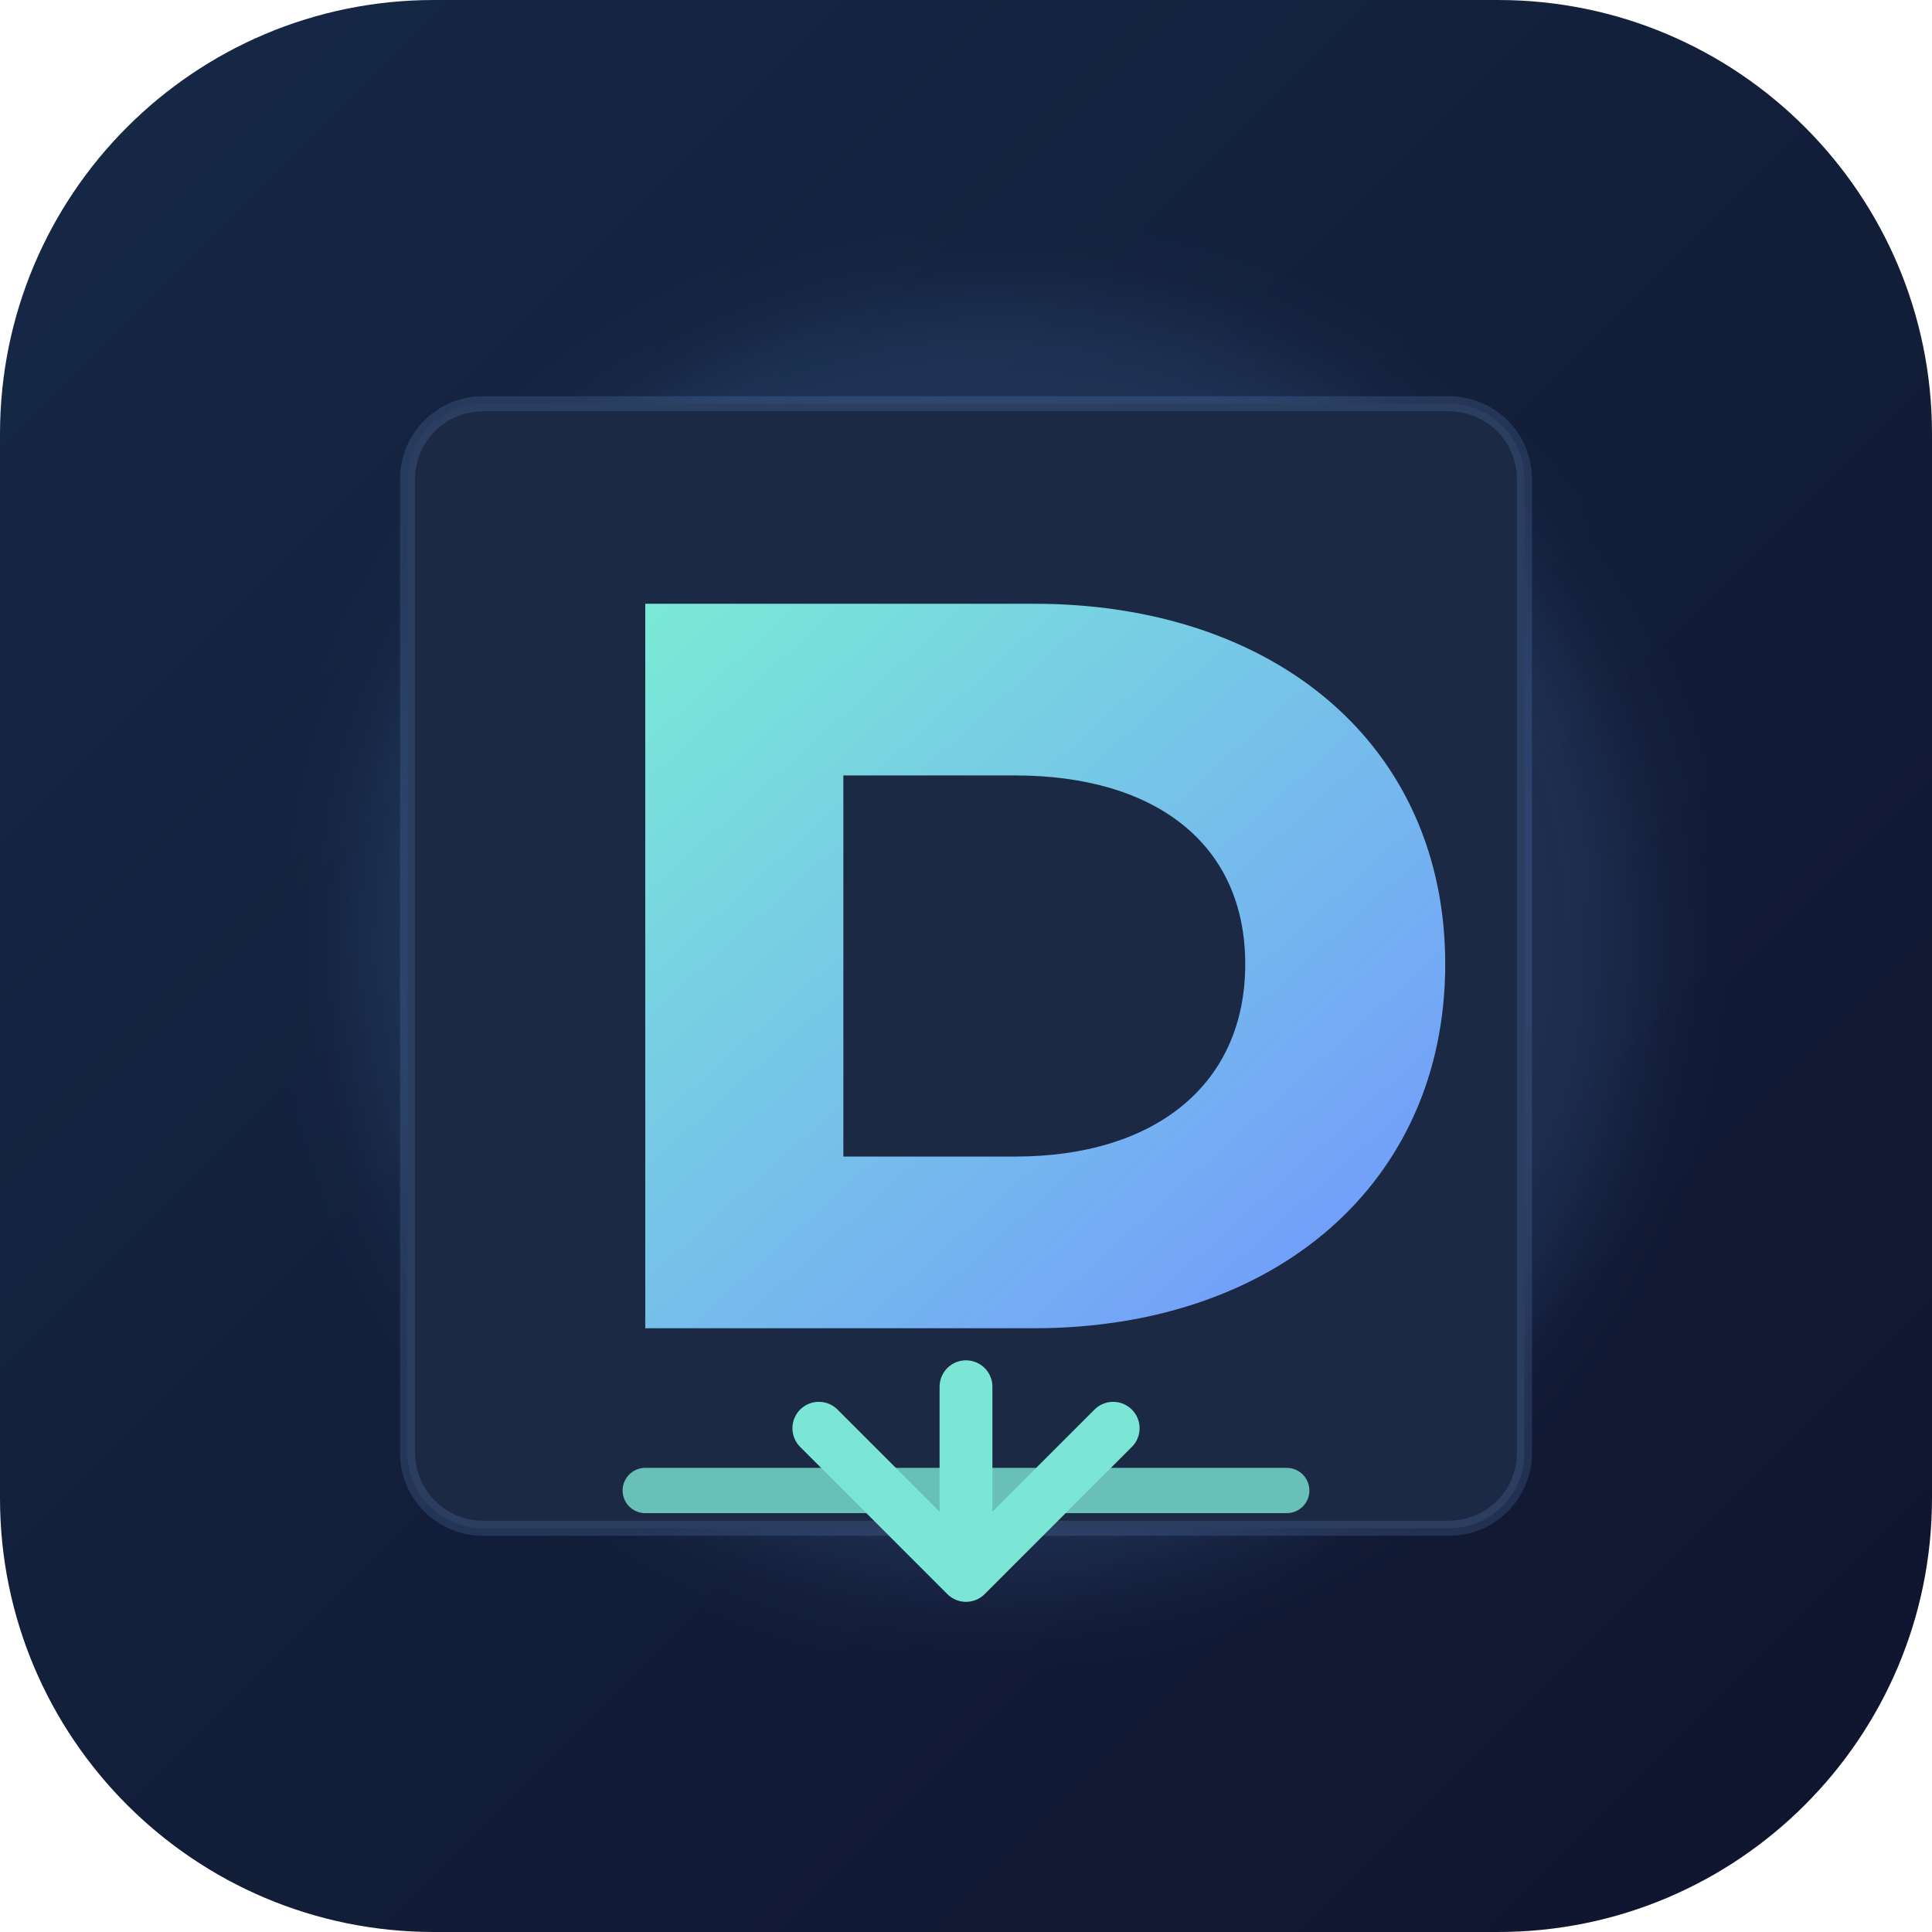
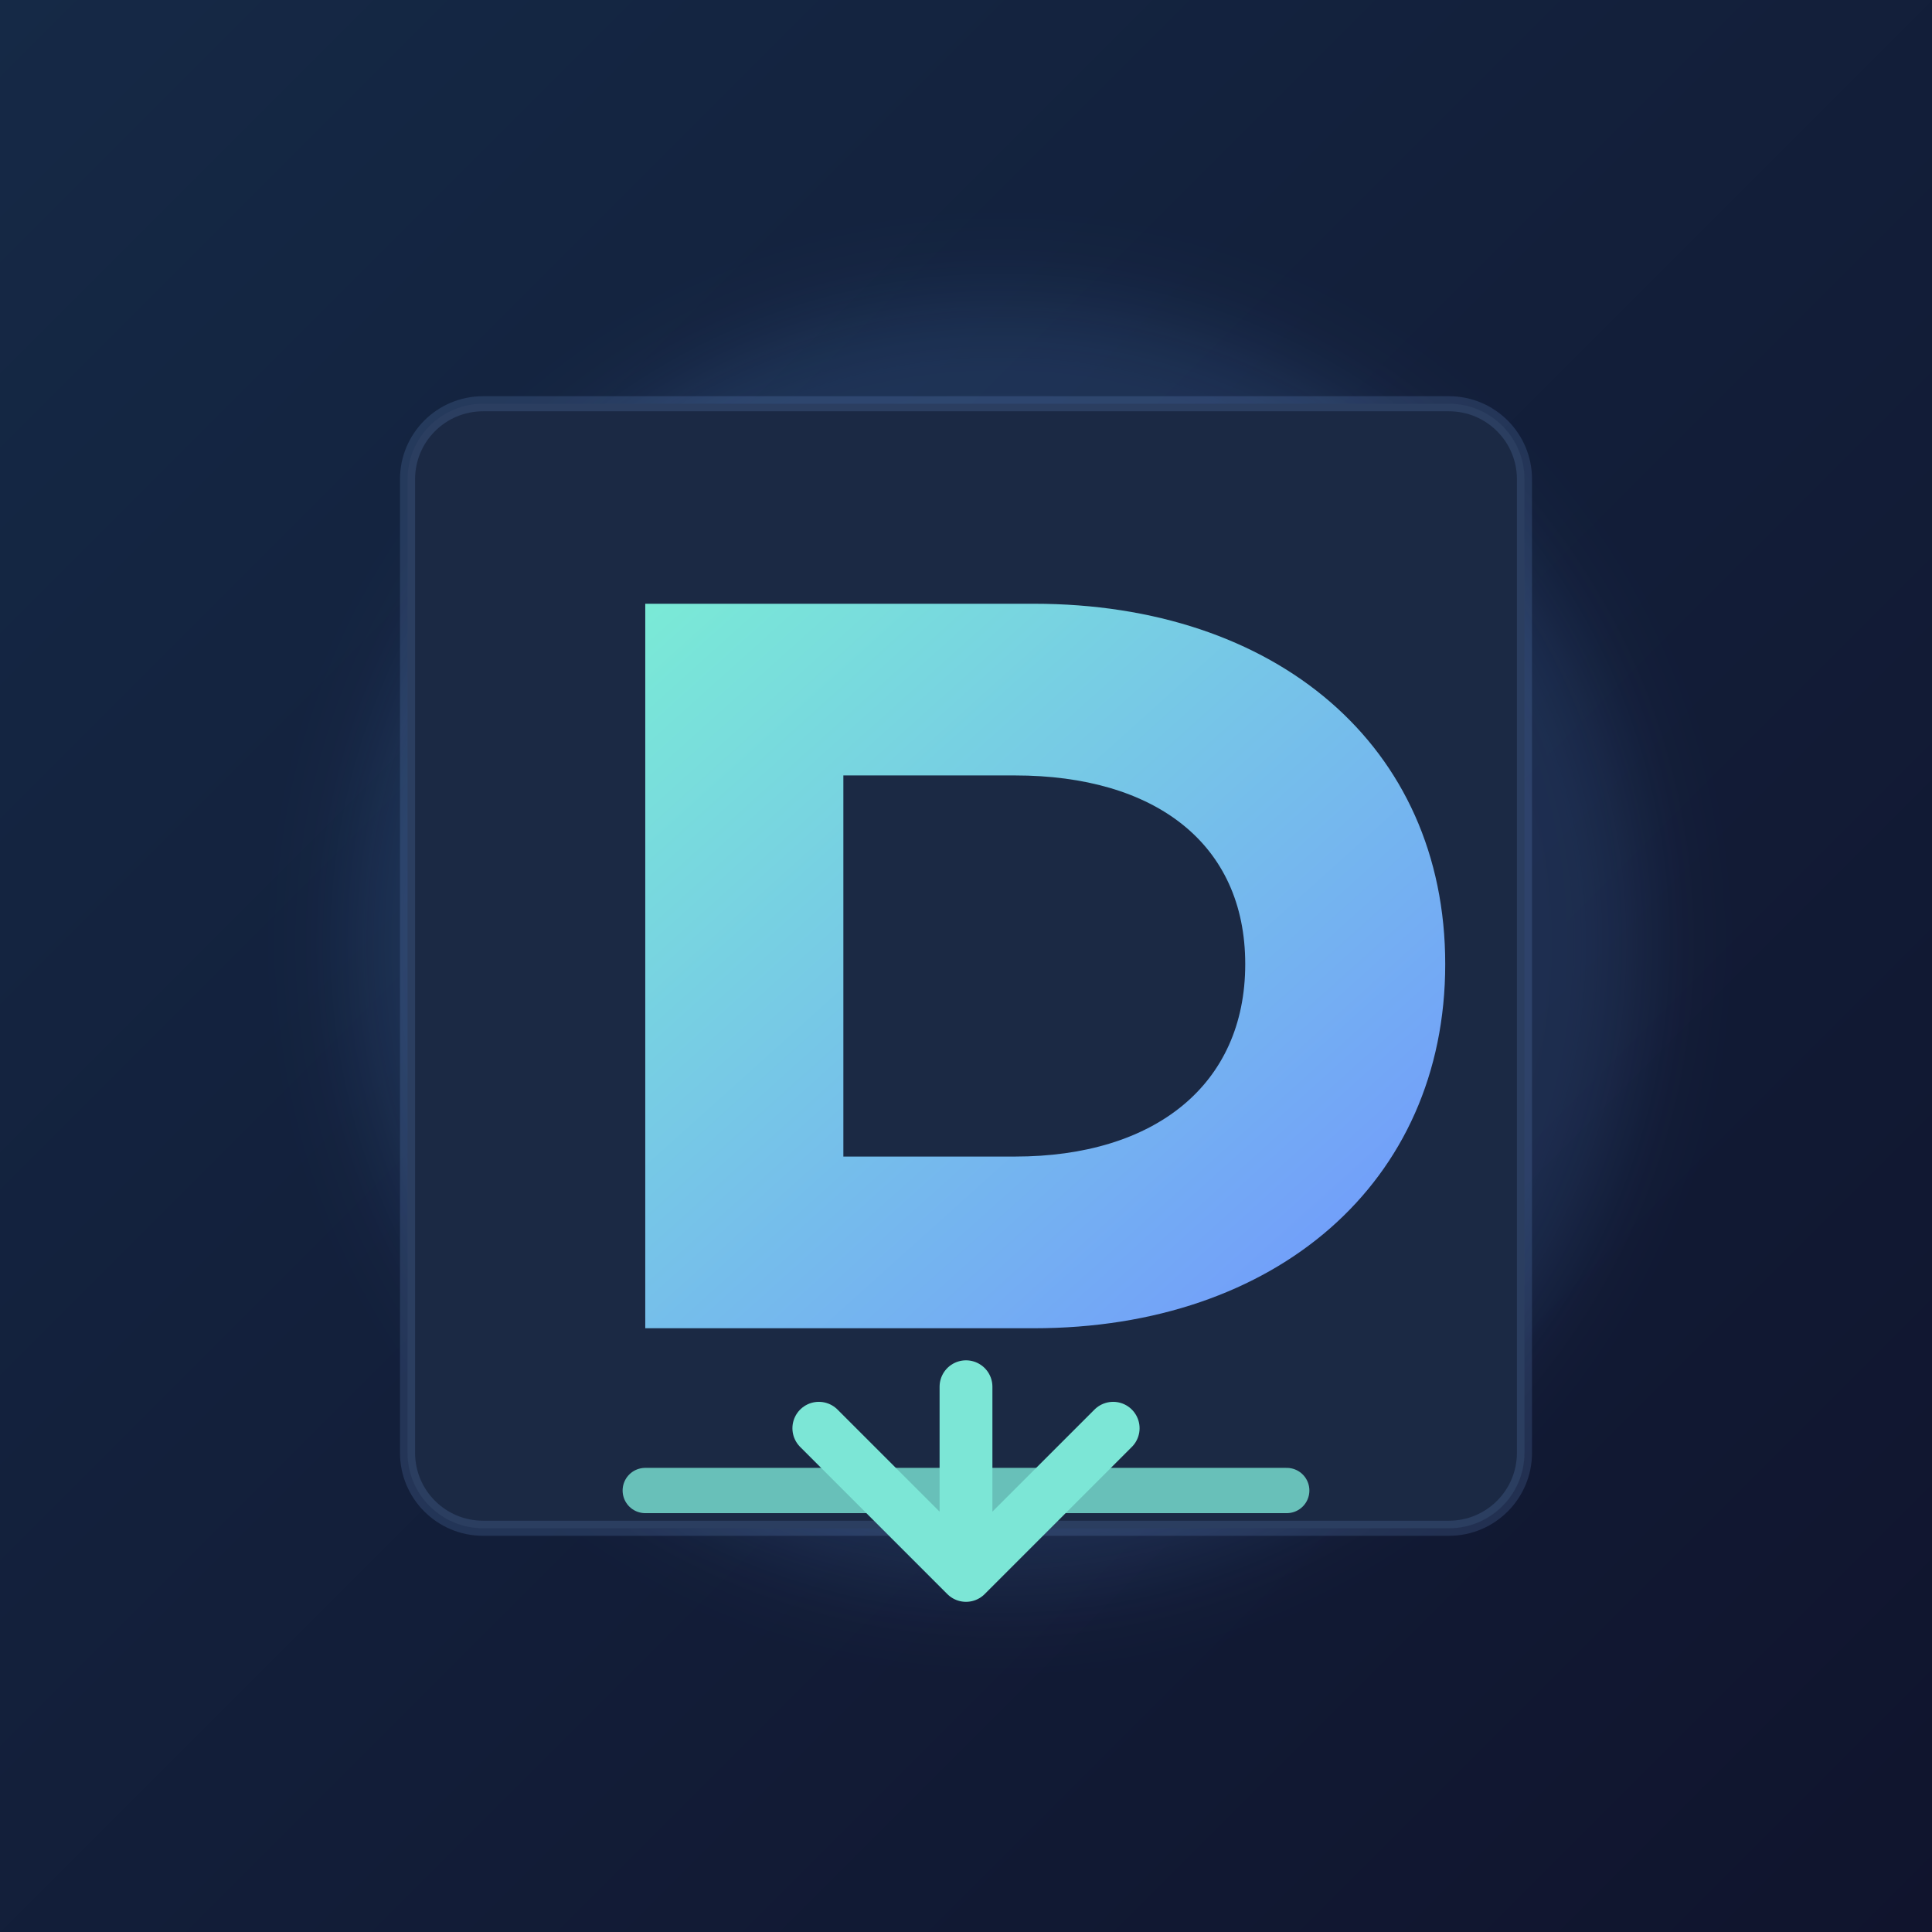
<svg xmlns="http://www.w3.org/2000/svg" width="1024" height="1024" viewBox="0 0 1024 1024">
  <defs>
    <linearGradient id="bg" x1="0" y1="0" x2="1" y2="1">
      <stop offset="0" stop-color="#152946" />
      <stop offset="1" stop-color="#10142d" />
    </linearGradient>
    <linearGradient id="mark" x1="0" y1="0" x2="1" y2="1">
      <stop offset="0" stop-color="#7aead6" />
      <stop offset="1" stop-color="#7194ff" />
    </linearGradient>
    <filter id="shadow" x="-30%" y="-30%" width="160%" height="160%">
      <feGaussianBlur stdDeviation="24" />
    </filter>
  </defs>
-   <rect width="1024" height="1024" rx="230" fill="url(#bg)" />
+   <rect width="1024" height="1024" fill="url(#bg)" />
  <circle cx="530" cy="500" r="340" fill="#6ba9ff" opacity=".13" filter="url(#shadow)" />
  <path d="M256 214h512a40 40 0 0 1 40 40v516a40 40 0 0 1-40 40H256a40 40 0 0 1-40-40V254a40 40 0 0 1 40-40Z" fill="#1b2944" stroke="#8bb7ff" stroke-opacity=".15" stroke-width="8" />
  <path d="M342 320h206c128 0 218 75 218 191S676 704 548 704H342V320Zm105 91v202h91c74 0 122-38 122-102s-48-100-122-100h-91Z" fill="url(#mark)" />
  <path d="M512 735v100m-78-78 78 78 78-78" fill="none" stroke="#7ce6d6" stroke-width="28" stroke-linecap="round" stroke-linejoin="round" />
  <path d="M342 790h340" stroke="#7ce6d6" stroke-width="24" stroke-linecap="round" opacity=".8" />
</svg>
